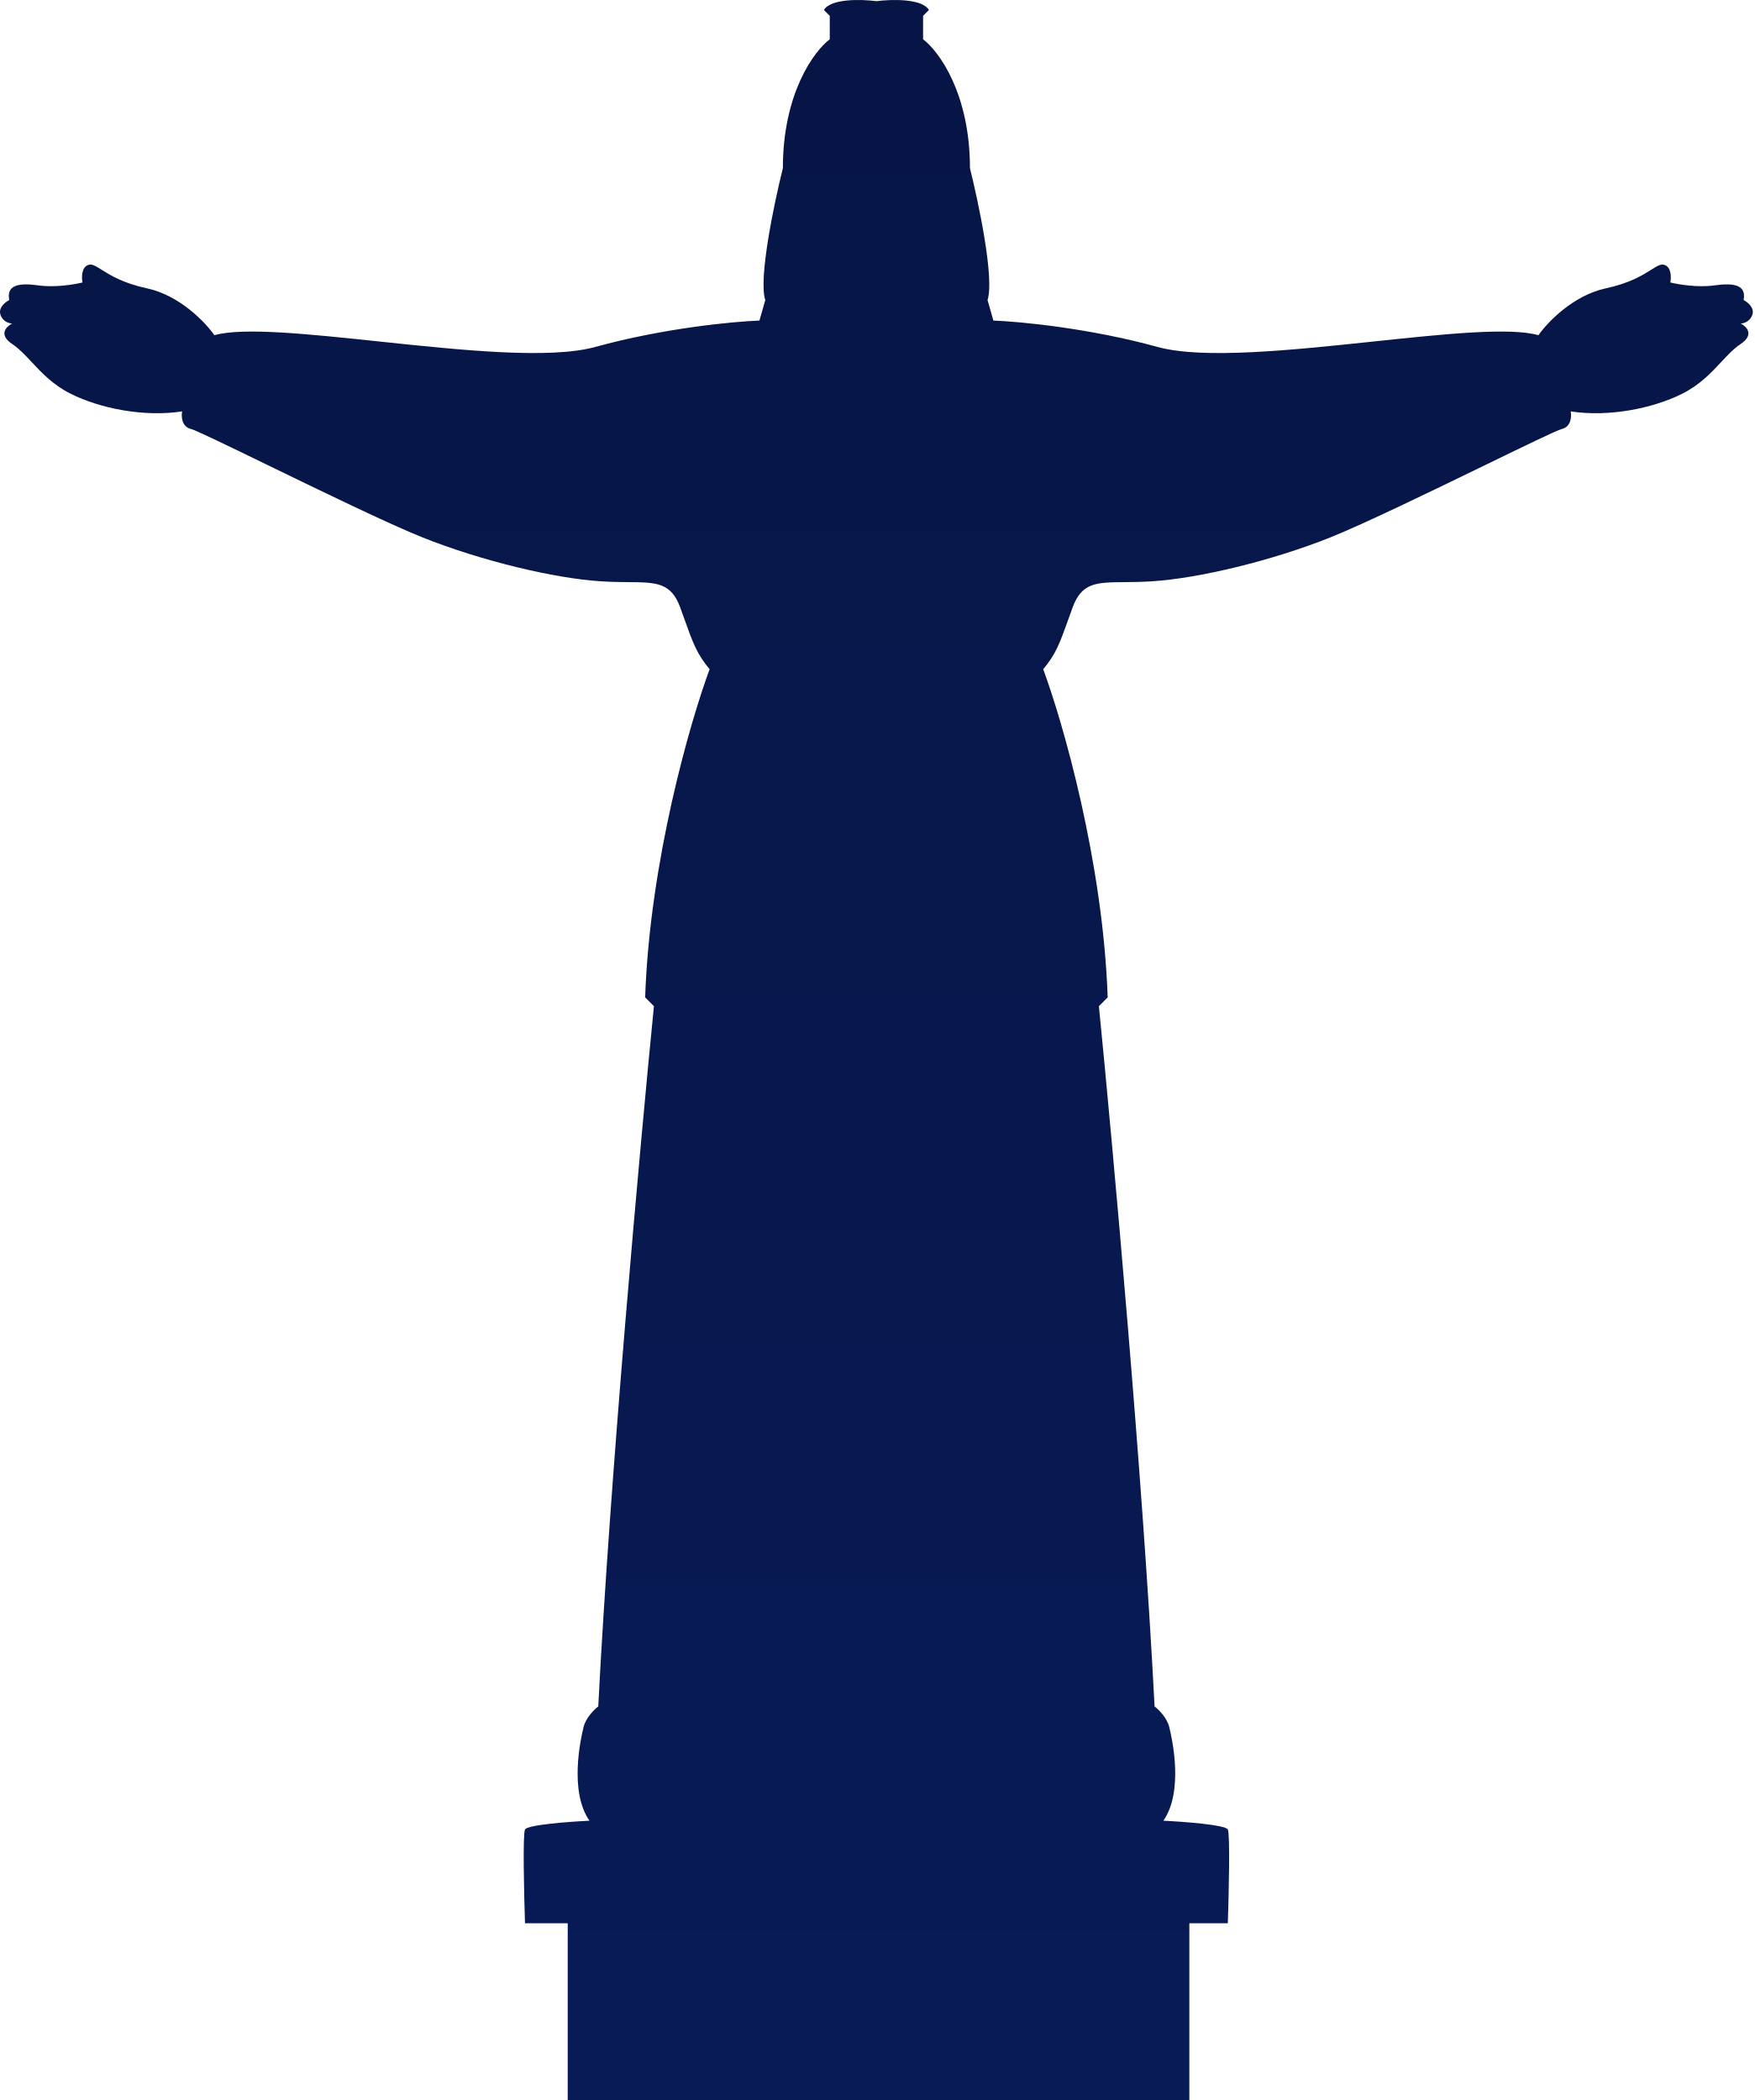
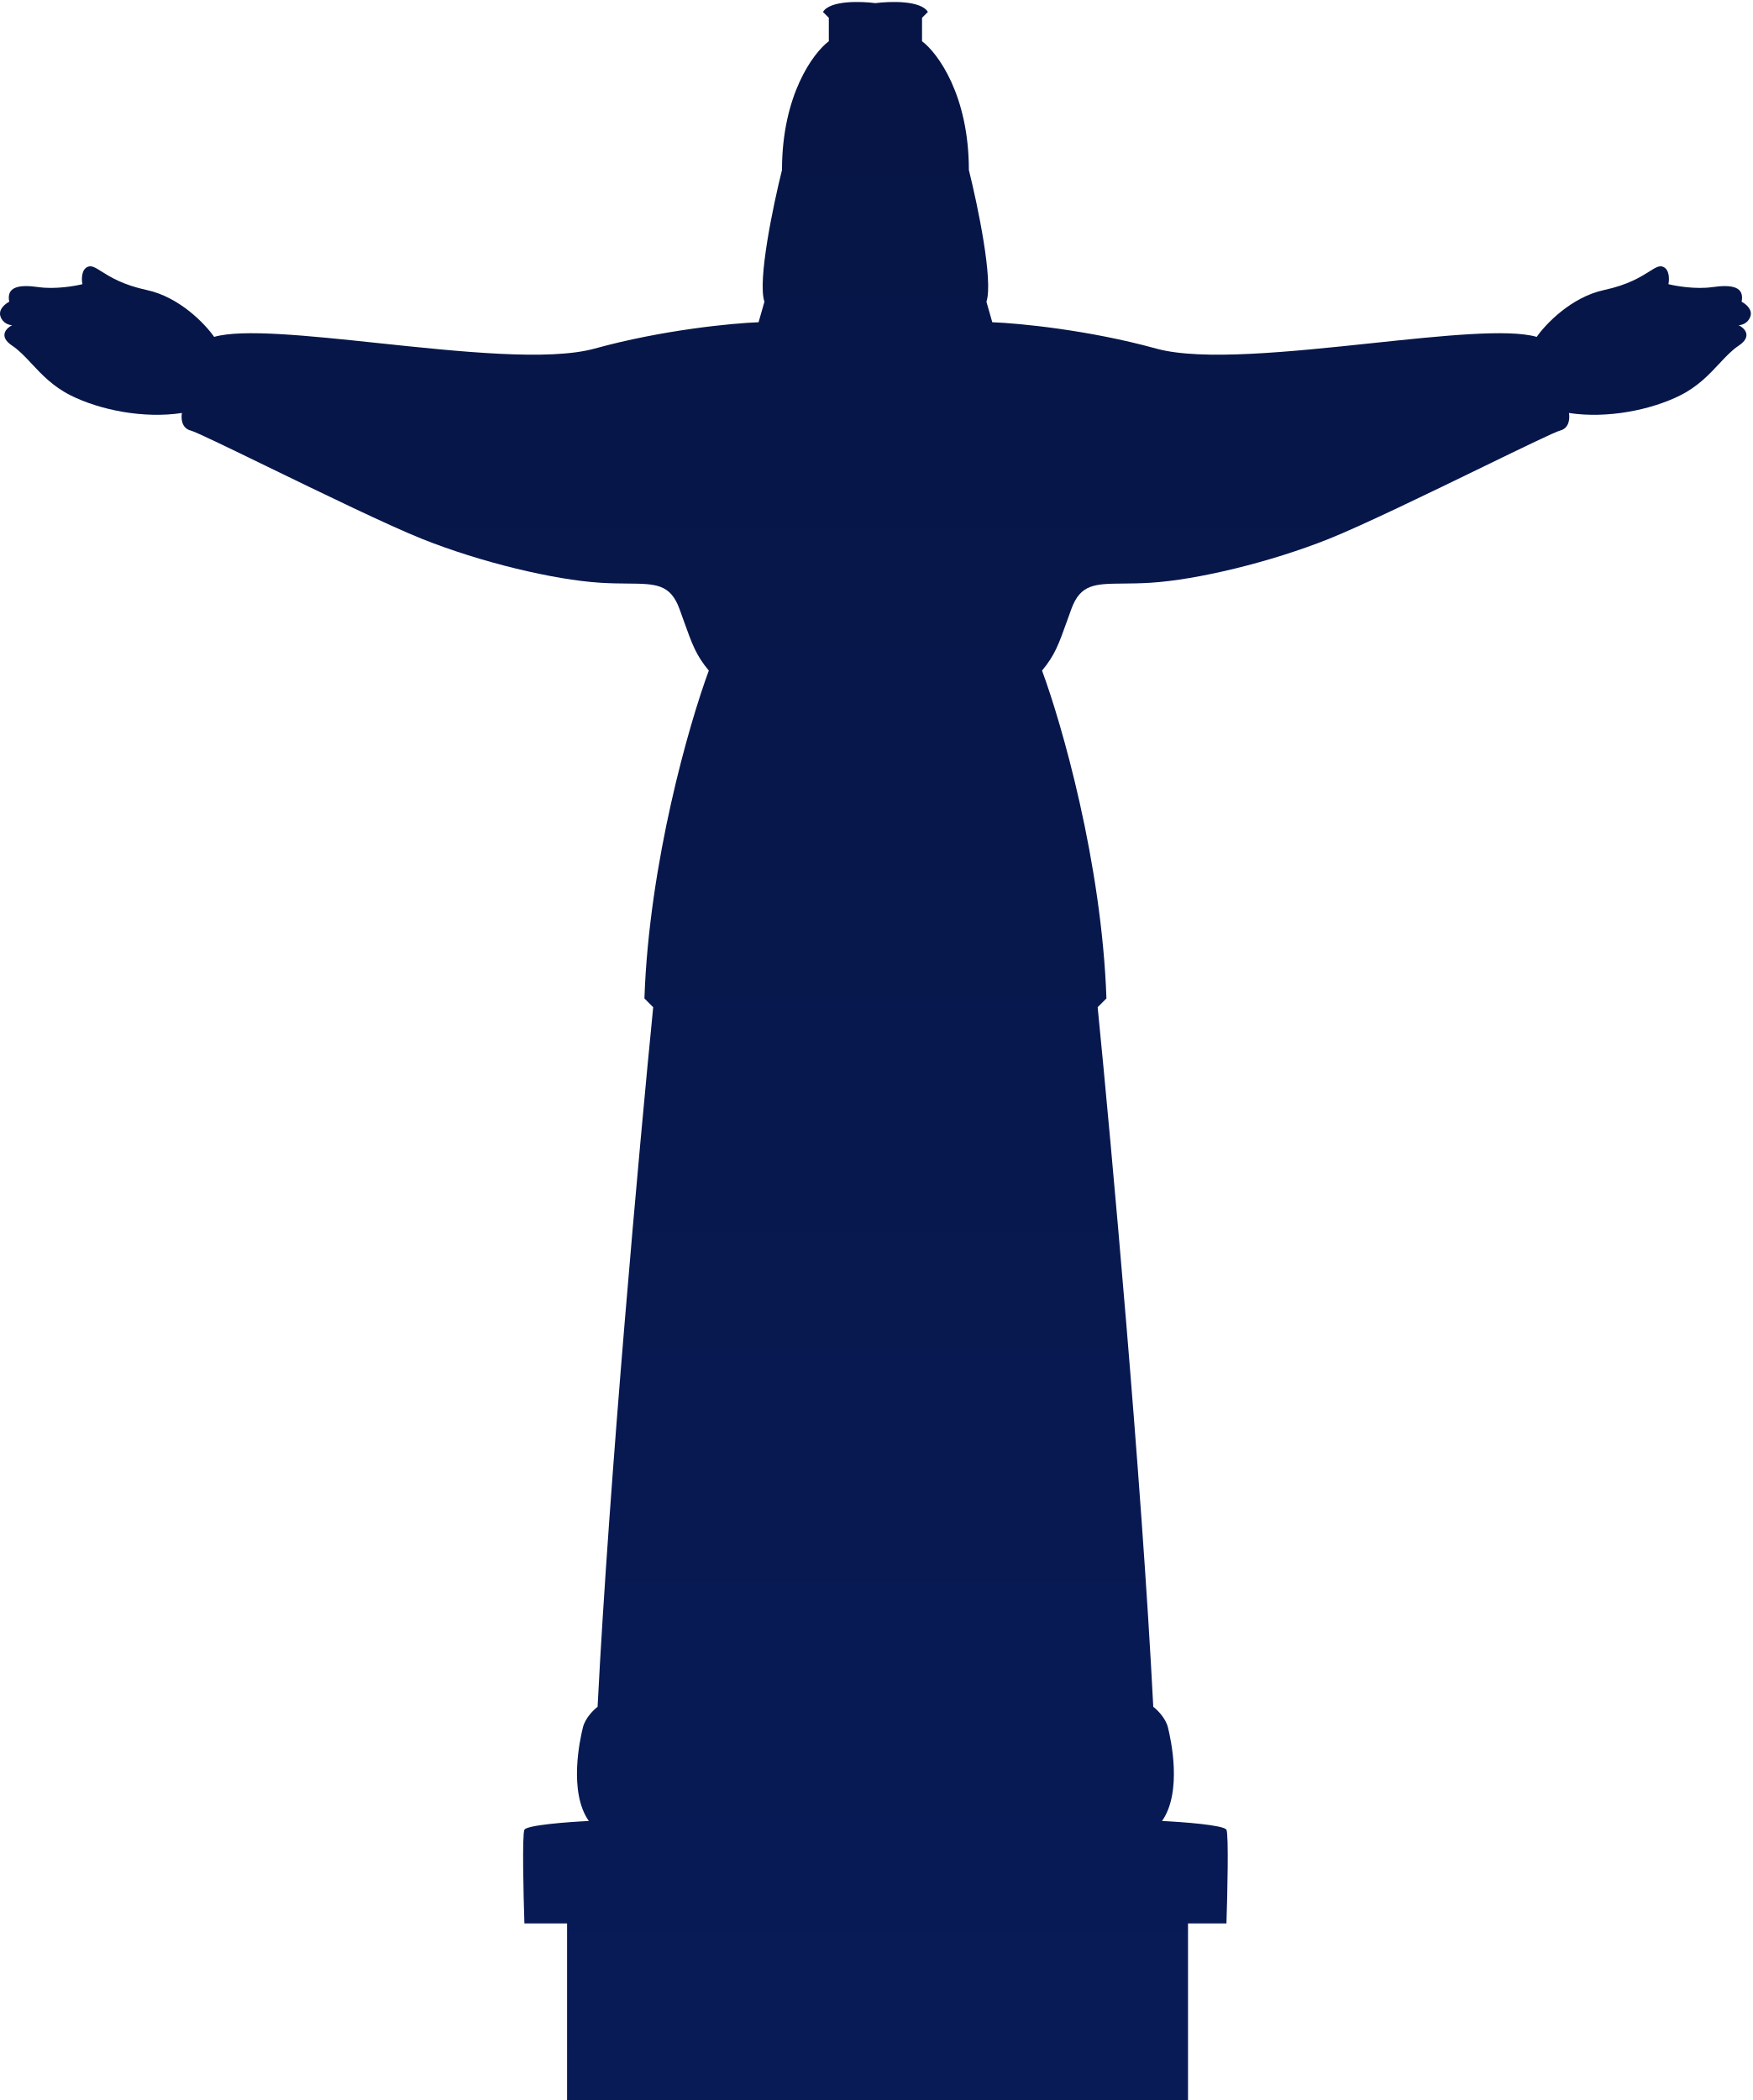
- <svg xmlns="http://www.w3.org/2000/svg" width="664" height="795" viewBox="0 0 664 795" fill="none">
-   <path fill-rule="evenodd" clip-rule="evenodd" d="M311.86 3.78C314.509 -0.634 326.159 -0.291 331.74 0.44C337.32 -0.291 348.971 -0.634 351.619 3.78L349.401 5.999V14.873C355.316 19.309 367.148 35.282 367.148 63.678C370.475 76.988 376.465 105.606 373.803 113.592L376.021 121.356C386.004 121.726 412.403 124.24 438.137 131.339C455.414 136.105 489.009 132.552 520.019 129.272C546.745 126.445 571.551 123.822 582.334 126.902C585.661 122.096 595.422 111.817 607.846 109.155C616.957 107.202 621.868 104.104 625.044 102.101C627.28 100.691 628.655 99.823 630.03 100.281C632.692 101.169 632.618 105.088 632.248 106.937C635.206 107.676 642.675 108.933 648.886 108.046C656.651 106.937 661.088 108.046 659.978 113.592C661.457 114.331 664.193 116.476 663.306 119.138C662.419 121.8 659.978 122.465 658.869 122.465C661.088 123.575 664.193 126.68 658.869 130.23C656.243 131.981 653.963 134.422 651.482 137.077C647.677 141.151 643.401 145.729 636.685 149.086C625.593 154.632 608.955 157.96 594.535 155.742C594.905 157.59 594.757 161.51 591.208 162.397C589.319 162.869 577.183 168.766 562.155 176.069L562.154 176.07C541.872 185.925 516.322 198.341 503.58 203.438C481.396 212.311 453.666 218.966 435.919 220.076C432.043 220.318 428.644 220.349 425.651 220.375C414.939 220.472 409.438 220.522 405.97 230.059C405.388 231.659 404.863 233.126 404.378 234.482C401.166 243.462 399.696 247.57 394.878 253.352C402.273 273.318 417.506 326.116 419.281 377.583L415.953 380.911C421.129 433.043 432.591 559.049 437.028 646.011C438.507 647.12 441.686 650.226 442.574 653.775C443.683 658.212 448.12 678.178 440.355 689.27C448.12 689.64 463.871 690.823 464.758 692.598C465.645 694.372 465.128 717 464.758 728.092H450.194V795H214.891V728.092H198.721C198.352 717 197.834 694.372 198.721 692.598C199.609 690.823 215.359 689.64 223.124 689.27C215.359 678.178 219.796 658.212 220.905 653.775C221.793 650.226 224.972 647.12 226.451 646.011C230.888 559.049 242.35 433.043 247.526 380.911L244.199 377.583C245.973 326.116 261.207 273.318 268.601 253.352C263.783 247.57 262.313 243.462 259.101 234.482C258.616 233.126 258.091 231.659 257.509 230.059C254.041 220.522 248.54 220.472 237.828 220.375H237.828C234.835 220.349 231.436 220.318 227.561 220.076C209.813 218.966 182.083 212.311 159.899 203.438C147.157 198.341 121.607 185.925 101.325 176.07C86.296 168.766 74.16 162.869 72.272 162.397C68.722 161.51 68.574 157.59 68.944 155.742C54.524 157.96 37.886 154.632 26.794 149.086C20.079 145.729 15.803 141.151 11.997 137.077L11.997 137.077C9.517 134.422 7.236 131.981 4.61 130.23C-0.714 126.68 2.392 123.575 4.61 122.465C3.501 122.465 1.061 121.8 0.173 119.138C-0.714 116.476 2.022 114.331 3.501 113.592C2.392 108.046 6.829 106.937 14.593 108.046C20.805 108.933 28.273 107.676 31.231 106.937C30.861 105.088 30.787 101.169 33.45 100.281C34.825 99.823 36.2 100.691 38.436 102.101C41.611 104.104 46.522 107.202 55.634 109.155C68.057 111.817 77.818 122.096 81.145 126.902C91.928 123.822 116.734 126.445 143.461 129.272C174.47 132.552 208.066 136.105 225.342 131.339C251.076 124.24 277.475 121.726 287.458 121.356L289.676 113.592C287.014 105.606 293.004 76.988 296.331 63.678C296.331 35.282 308.163 19.309 314.079 14.873V5.999L311.86 3.78Z" fill="url(#paint0_linear_255_5477)" />
+ <svg xmlns="http://www.w3.org/2000/svg" width="585" height="701" viewBox="0 0 585 701" fill="none">
+   <path fill-rule="evenodd" clip-rule="evenodd" d="M274.727 3.99C277.06 0.101 287.323 0.404 292.24 1.048C297.156 0.404 307.419 0.101 309.752 3.99L307.797 5.945V13.762C313.009 17.67 323.432 31.741 323.432 56.756C326.363 68.481 331.64 93.691 329.294 100.727L331.249 107.567C340.043 107.892 363.299 110.107 385.968 116.361C401.188 120.559 430.783 117.429 458.1 114.54C481.644 112.05 503.497 109.738 512.996 112.452C515.927 108.218 524.526 99.163 535.47 96.818C543.497 95.098 547.823 92.369 550.62 90.604C552.59 89.362 553.801 88.597 555.012 89.001C557.357 89.783 557.292 93.235 556.967 94.864C559.572 95.515 566.152 96.623 571.624 95.841C578.464 94.864 582.372 95.841 581.395 100.727C582.698 101.378 585.108 103.267 584.326 105.612C583.545 107.957 581.395 108.544 580.418 108.544C582.372 109.521 585.108 112.257 580.418 115.384C578.105 116.926 576.096 119.076 573.911 121.415C570.558 125.005 566.791 129.037 560.875 131.995C551.104 136.881 536.447 139.812 523.744 137.858C524.07 139.486 523.939 142.939 520.813 143.721C519.149 144.136 508.459 149.331 495.22 155.764L495.219 155.765L495.218 155.766C477.351 164.448 454.844 175.385 443.619 179.875C424.076 187.692 399.648 193.554 384.014 194.532C380.6 194.745 377.605 194.772 374.969 194.796H374.969C365.532 194.881 360.686 194.924 357.631 203.326C357.119 204.736 356.656 206.028 356.229 207.223C353.399 215.133 352.105 218.752 347.86 223.846C354.374 241.434 367.793 287.946 369.357 333.285L366.425 336.216C370.985 382.141 381.082 493.144 384.991 569.751C386.294 570.728 389.095 573.464 389.877 576.591C390.854 580.499 394.762 598.088 387.922 607.859C394.762 608.185 408.638 609.227 409.419 610.791C410.201 612.354 409.745 632.288 409.419 642.059H396.59V701H189.304V642.059H175.06C174.734 632.288 174.278 612.354 175.06 610.791C175.841 609.227 189.717 608.185 196.557 607.859C189.717 598.088 193.625 580.499 194.602 576.591C195.384 573.464 198.185 570.728 199.488 569.751C203.397 493.144 213.494 382.141 218.054 336.216L215.122 333.285C216.686 287.946 230.105 241.434 236.619 223.846C232.374 218.752 231.08 215.133 228.25 207.223C227.823 206.028 227.36 204.736 226.848 203.326C223.793 194.924 218.947 194.881 209.51 194.796H209.51C206.873 194.772 203.879 194.745 200.465 194.532C184.831 193.554 160.403 187.692 140.86 179.875C129.635 175.385 107.128 164.448 89.261 155.766L89.261 155.765L89.26 155.765C76.021 149.332 65.33 144.136 63.666 143.721C60.539 142.939 60.409 139.486 60.735 137.858C48.032 139.812 33.375 136.881 23.604 131.995C17.688 129.037 13.921 125.005 10.568 121.415C8.383 119.077 6.374 116.926 4.061 115.384C-0.629 112.257 2.107 109.521 4.061 108.544C3.084 108.544 0.934 107.957 0.153 105.612C-0.629 103.267 1.781 101.378 3.084 100.727C2.107 95.841 6.015 94.864 12.855 95.841C18.327 96.623 24.907 95.515 27.512 94.864C27.187 93.235 27.122 89.783 29.467 89.001C30.678 88.597 31.889 89.362 33.859 90.604C36.656 92.369 40.982 95.098 49.009 96.818C59.953 99.163 68.552 108.218 71.483 112.452C80.982 109.738 102.835 112.05 126.379 114.54C153.696 117.429 183.291 120.559 198.511 116.361C221.18 110.107 244.436 107.892 253.23 107.567L255.185 100.727C252.839 93.691 258.116 68.481 261.047 56.756C261.047 31.741 271.47 17.67 276.682 13.762V5.945L274.727 3.99Z" fill="url(#paint0_linear_255_5477)" />
  <defs>
-     <linearGradient id="paint0_linear_255_5477" x1="331.74" y1="0" x2="331.74" y2="931.001" gradientUnits="userSpaceOnUse">
+     <linearGradient id="paint0_linear_255_5477" x1="292.239" y1="0.66" x2="292.239" y2="820.807" gradientUnits="userSpaceOnUse">
      <stop stop-color="#061545" />
      <stop offset="1" stop-color="#091C5A" />
    </linearGradient>
  </defs>
</svg>
